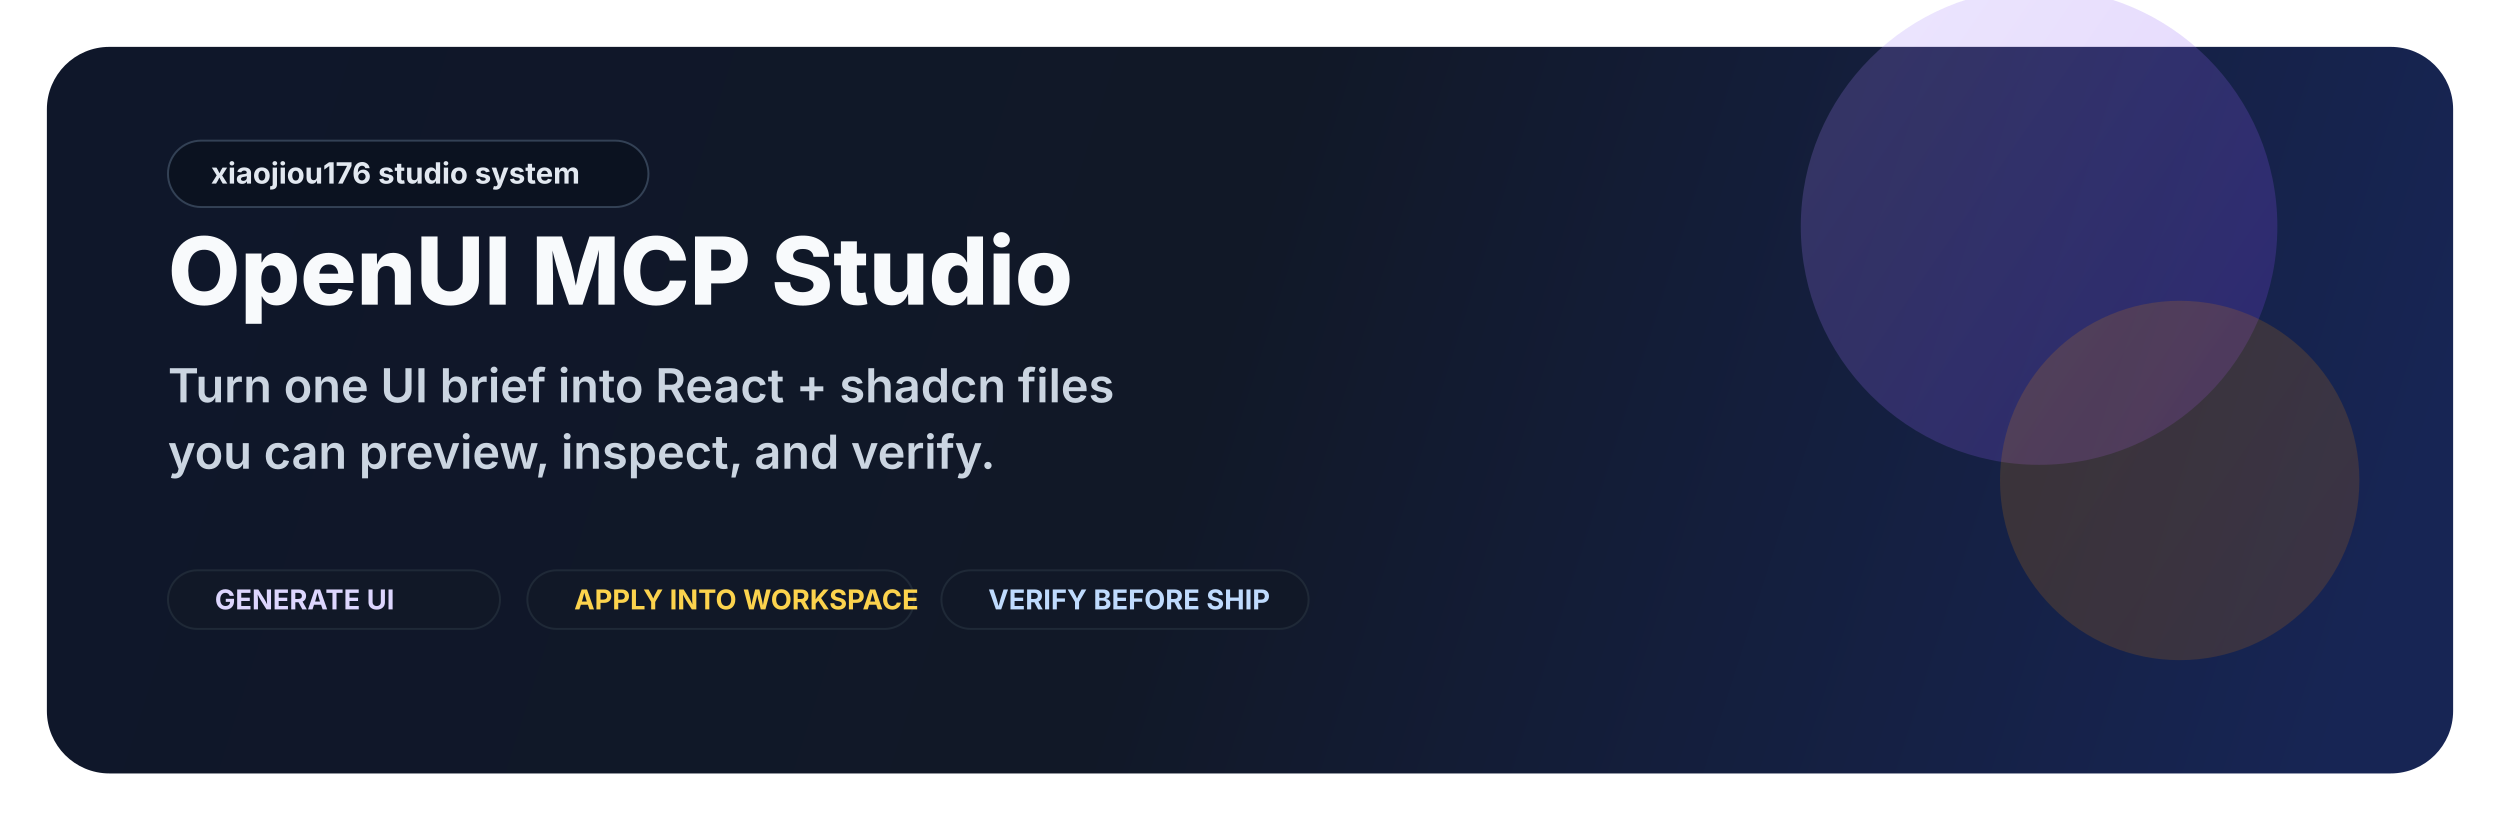
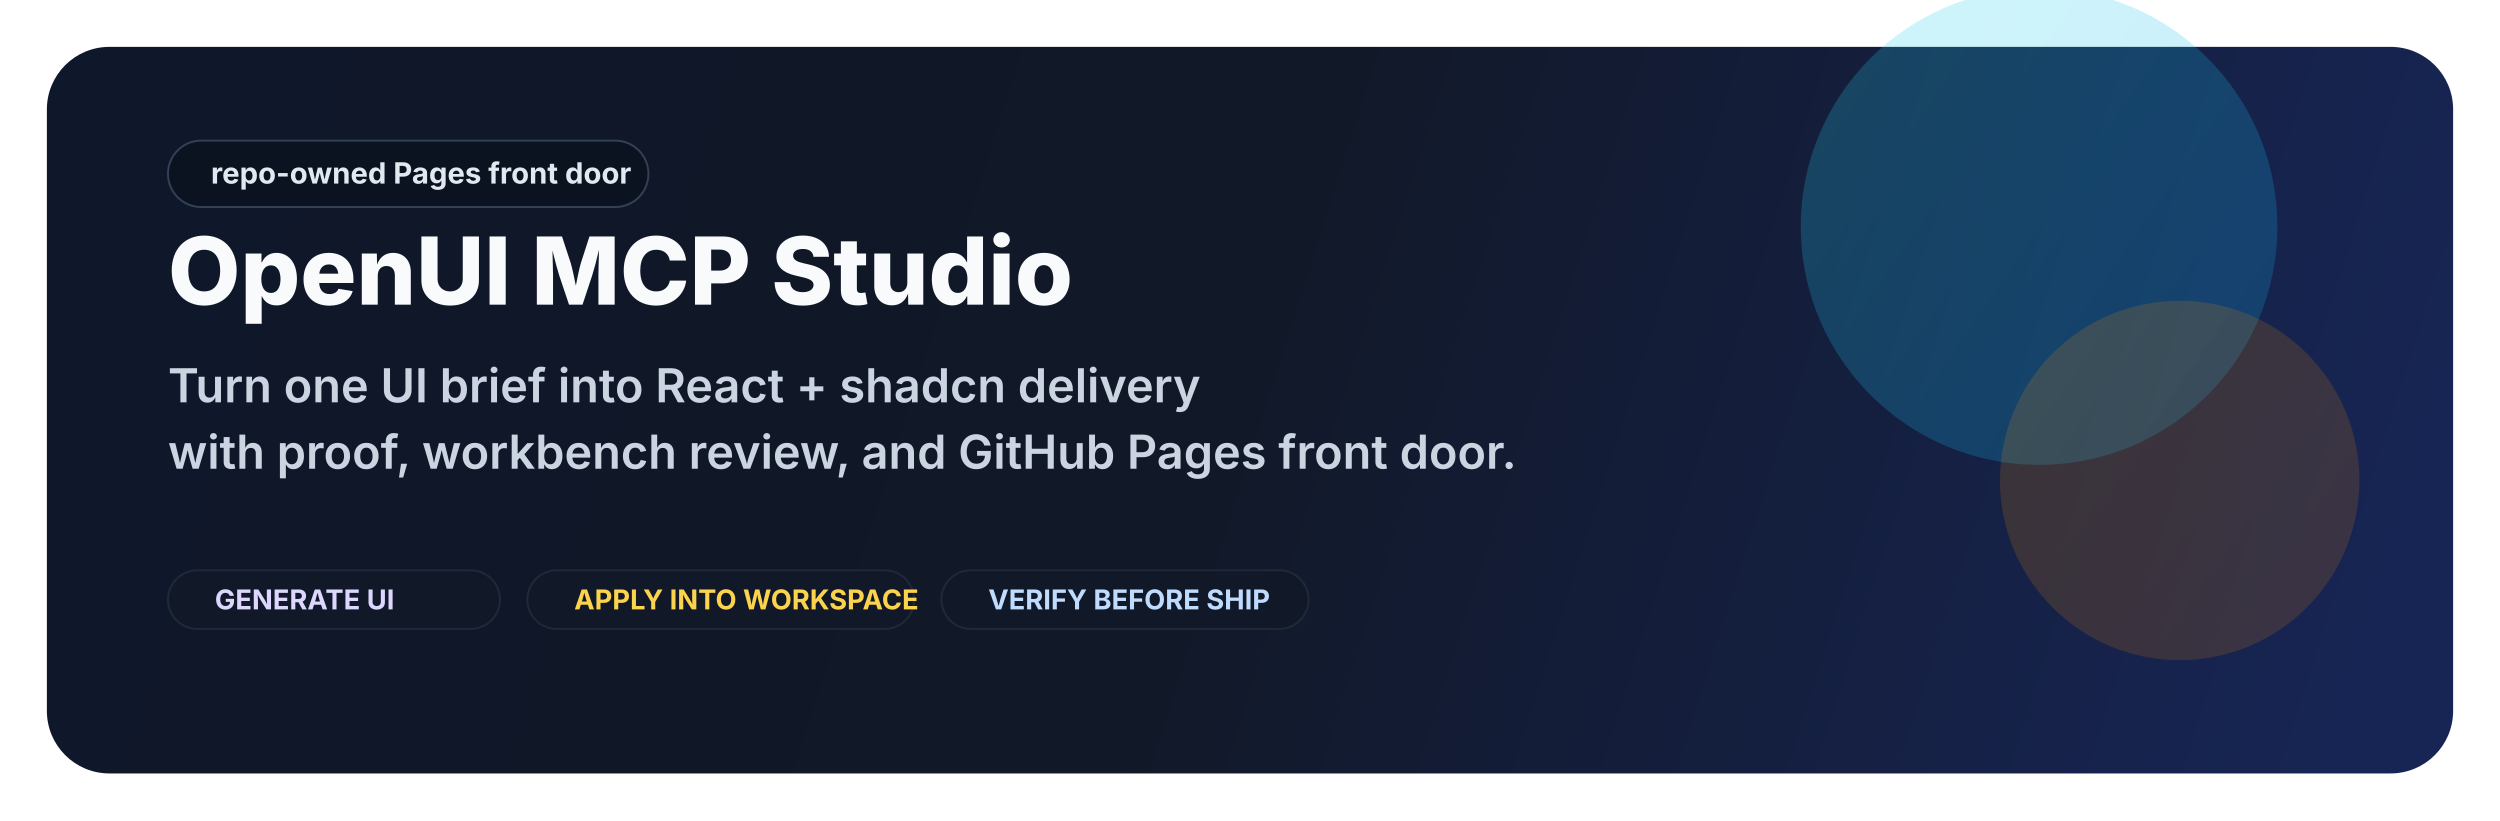
<svg xmlns="http://www.w3.org/2000/svg" width="1280" height="420" viewBox="0 0 1280 420" fill="none" role="img" aria-labelledby="title desc">
  <defs>
    <linearGradient id="bg" x1="80" y1="32" x2="1194" y2="386" gradientUnits="userSpaceOnUse">
      <stop stop-color="#0F172A" />
      <stop offset="0.48" stop-color="#111827" />
      <stop offset="1" stop-color="#172554" />
    </linearGradient>
    <linearGradient id="orbA" x1="924" y1="40" x2="1184" y2="220" gradientUnits="userSpaceOnUse">
-       <stop stop-color="#A78BFA" />
-       <stop offset="1" stop-color="#7C3AED" />
+       <stop stop-color="#22D3EE" />
+       <stop offset="1" stop-color="#0EA5E9" />
    </linearGradient>
    <linearGradient id="orbB" x1="874" y1="138" x2="1142" y2="328" gradientUnits="userSpaceOnUse">
      <stop stop-color="#F59E0B" />
      <stop offset="1" stop-color="#D97706" />
    </linearGradient>
  </defs>
  <rect x="24" y="24" width="1232" height="372" rx="32" fill="url(#bg)" />
  <circle cx="1044" cy="116" r="122" fill="url(#orbA)" fill-opacity="0.22" />
  <circle cx="1116" cy="246" r="92" fill="url(#orbB)" fill-opacity="0.18" />
  <rect x="86" y="72" width="246" height="34" rx="17" fill="#0B1220" stroke="#334155" />
-   <text x="108" y="94" fill="#E2E8F0" font-family="ui-sans-serif, -apple-system, BlinkMacSystemFont, 'Segoe UI', sans-serif" font-size="15" font-weight="700">xiaojiou176 studio system</text>
+   <text x="108" y="94" fill="#E2E8F0" font-family="ui-sans-serif, -apple-system, BlinkMacSystemFont, 'Segoe UI', sans-serif" font-size="15" font-weight="700">repo-owned Pages front door</text>
  <text x="86" y="156" fill="#F8FAFC" font-family="ui-sans-serif, -apple-system, BlinkMacSystemFont, 'Segoe UI', sans-serif" font-size="48" font-weight="800">OpenUI MCP Studio</text>
-   <text x="86" y="206" fill="#CBD5E1" font-family="ui-sans-serif, -apple-system, BlinkMacSystemFont, 'Segoe UI', sans-serif" font-size="24" font-weight="600">Turn one UI brief into React + shadcn files</text>
-   <text x="86" y="240" fill="#CBD5E1" font-family="ui-sans-serif, -apple-system, BlinkMacSystemFont, 'Segoe UI', sans-serif" font-size="24" font-weight="600">you can preview, inspect, and verify.</text>
+   <text x="86" y="206" fill="#CBD5E1" font-family="ui-sans-serif, -apple-system, BlinkMacSystemFont, 'Segoe UI', sans-serif" font-size="24" font-weight="600">Turn one UI brief into React + shadcn delivery</text>
+   <text x="86" y="240" fill="#CBD5E1" font-family="ui-sans-serif, -apple-system, BlinkMacSystemFont, 'Segoe UI', sans-serif" font-size="24" font-weight="600">with proof, workbench review, and GitHub Pages front door.</text>
  <rect x="86" y="292" width="170" height="30" rx="15" fill="#111827" stroke="#1F2937" />
  <rect x="270" y="292" width="198" height="30" rx="15" fill="#111827" stroke="#1F2937" />
  <rect x="482" y="292" width="188" height="30" rx="15" fill="#111827" stroke="#1F2937" />
  <text x="110" y="312" fill="#DDD6FE" font-family="ui-sans-serif, -apple-system, BlinkMacSystemFont, 'Segoe UI', sans-serif" font-size="14" font-weight="700">GENERATE UI</text>
  <text x="294" y="312" fill="#FCD34D" font-family="ui-sans-serif, -apple-system, BlinkMacSystemFont, 'Segoe UI', sans-serif" font-size="14" font-weight="700">APPLY INTO WORKSPACE</text>
  <text x="506" y="312" fill="#BFDBFE" font-family="ui-sans-serif, -apple-system, BlinkMacSystemFont, 'Segoe UI', sans-serif" font-size="14" font-weight="700">VERIFY BEFORE SHIP</text>
</svg>
